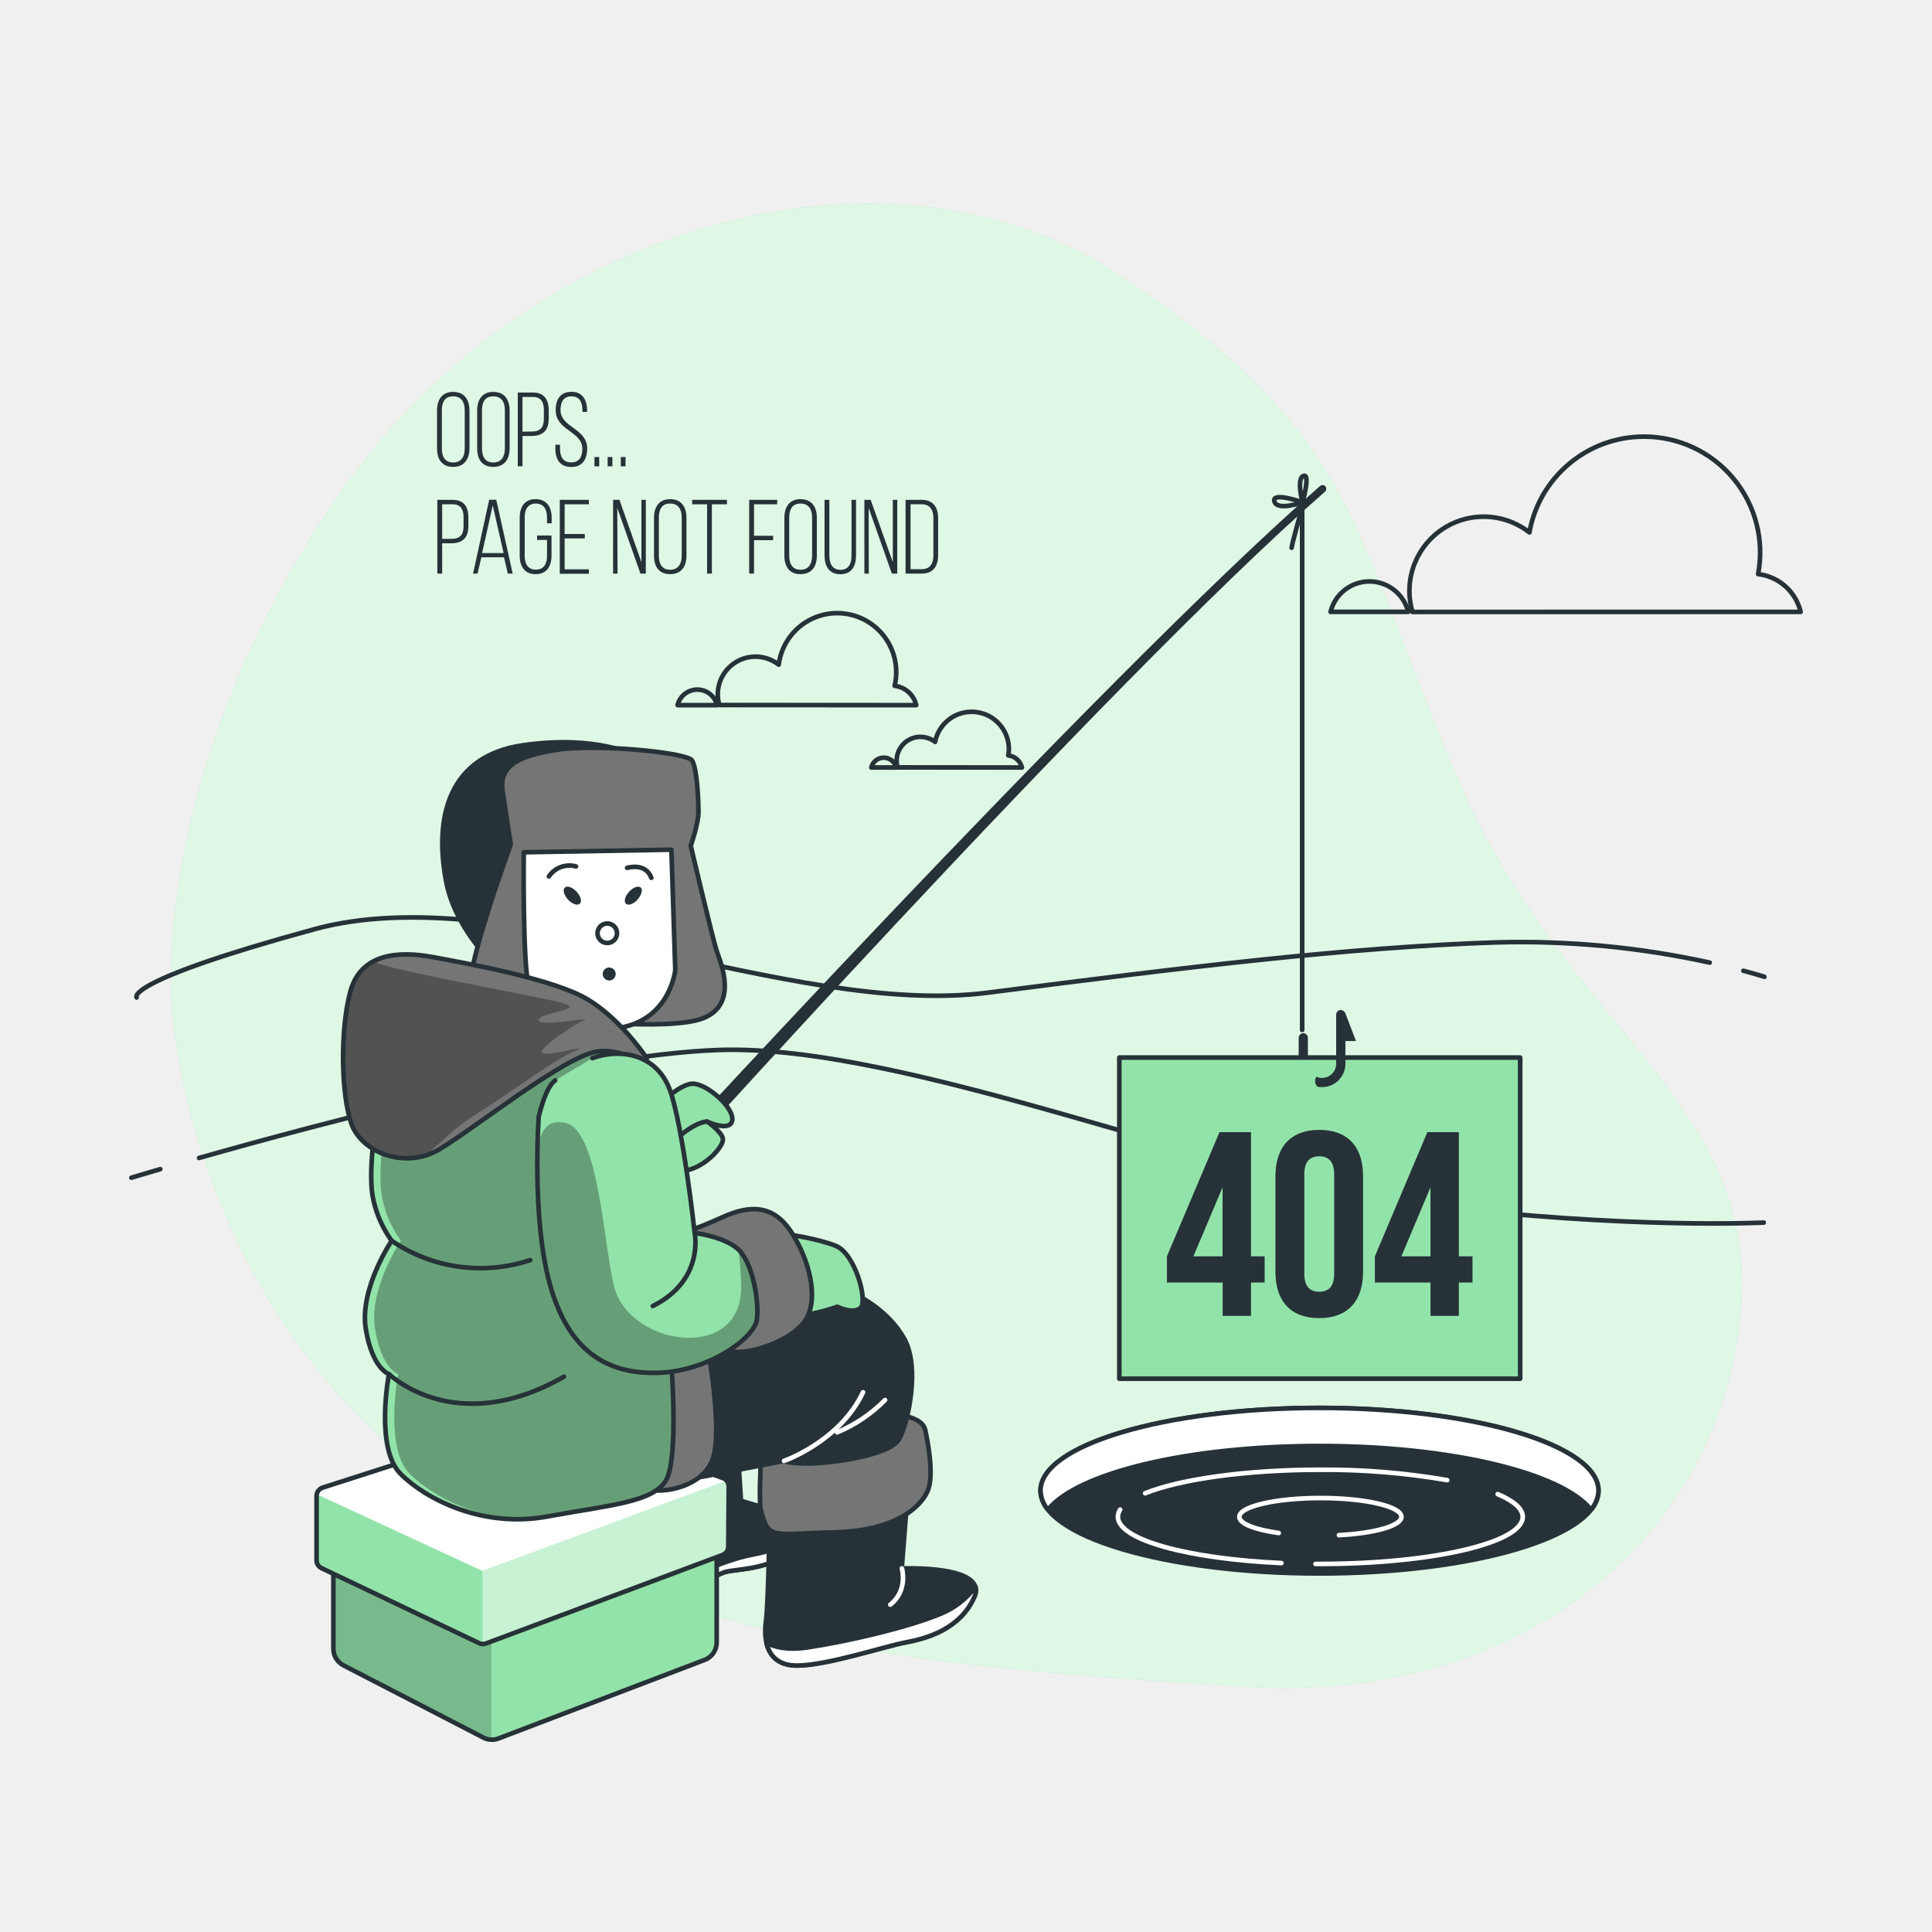
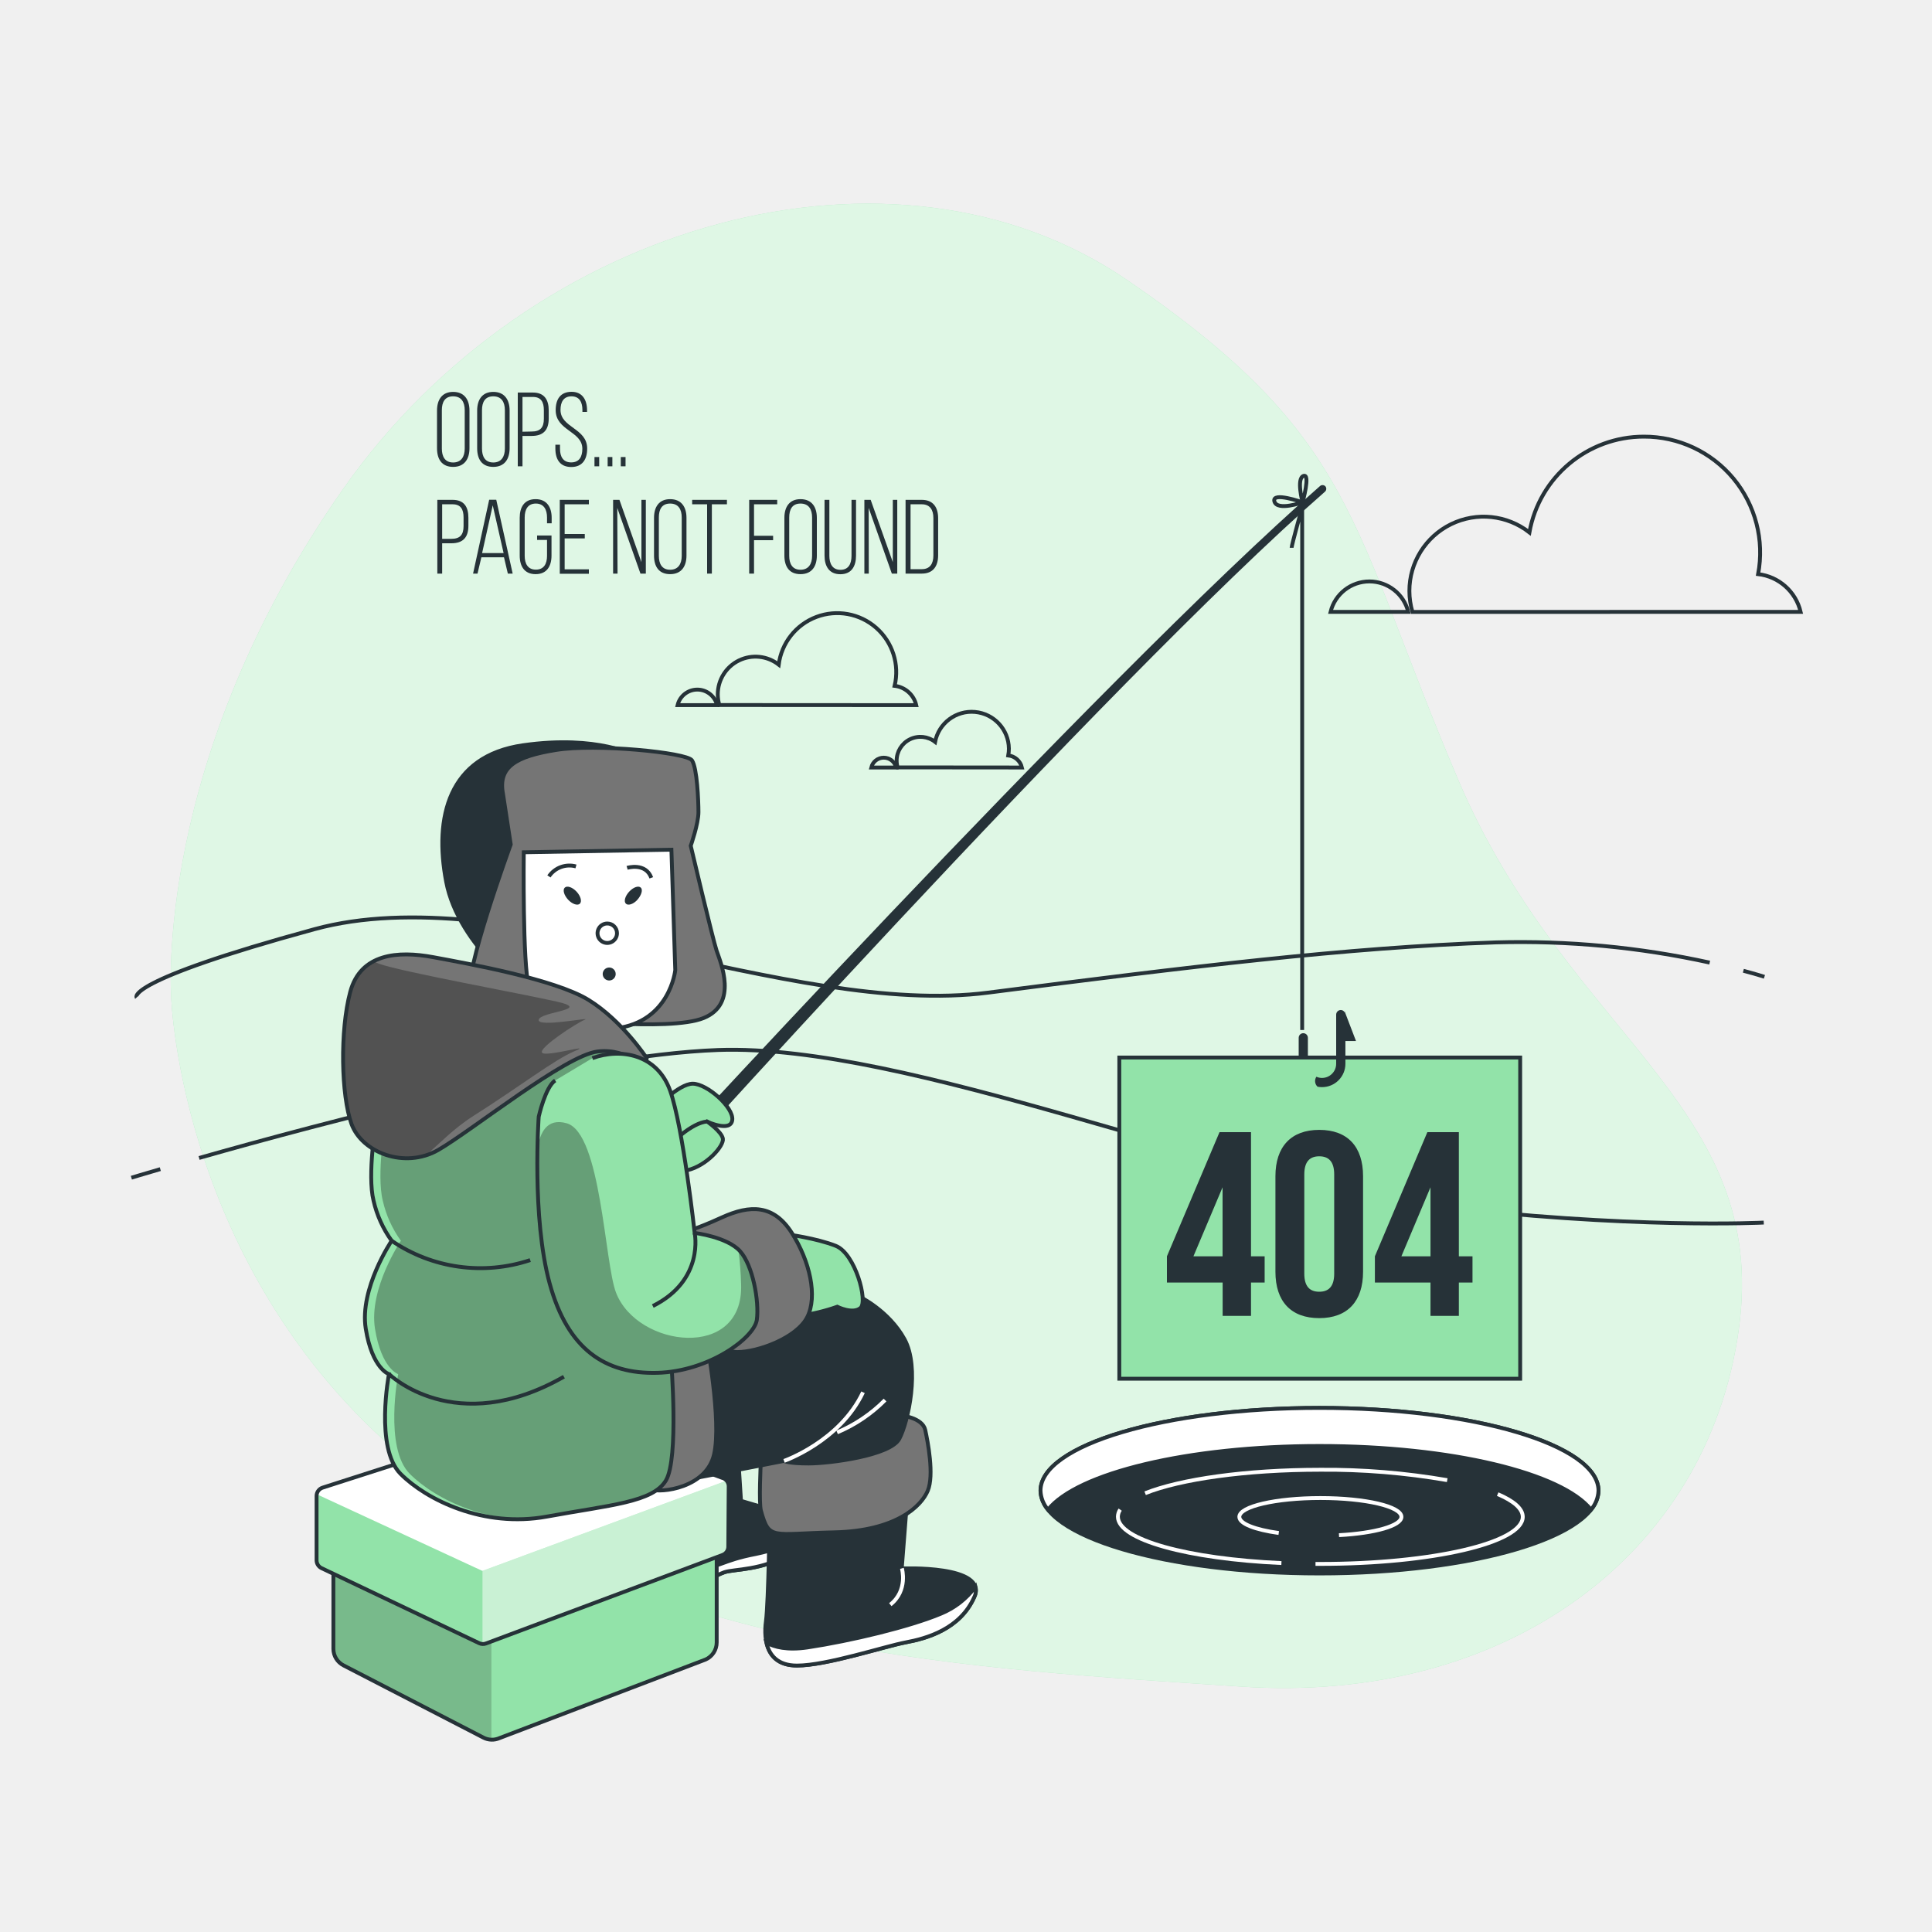
<svg xmlns="http://www.w3.org/2000/svg" viewBox="0 0 500 500">
  <defs>
    <clipPath id="freepik--clip-path--inject-2">
-       <path d="M86.28,404.22v22.52A4.84,4.84,0,0,0,88.9,431l36.2,18.69a4.81,4.81,0,0,0,4.19.12l53.33-20.33a4.84,4.84,0,0,0,2.86-4.41V397.85l-61,18.43Z" style="fill:#92E3A9;stroke:#263238;stroke-linecap:round;stroke-linejoin:round;stroke-width:1.193px" />
+       <path d="M86.28,404.22v22.52A4.84,4.84,0,0,0,88.9,431l36.2,18.69a4.81,4.81,0,0,0,4.19.12l53.33-20.33a4.84,4.84,0,0,0,2.86-4.41V397.85l-61,18.43Z" style="fill:#92E3A9;stroke:#263238;strokeLinecap:round;strokeLinejoin:round;strokeWidth:1.193px" />
    </clipPath>
    <clipPath id="freepik--clip-path-2--inject-2">
-       <path d="M142,366.2,83.5,385a2.26,2.26,0,0,0-1.57,2.16v16.68a2.27,2.27,0,0,0,1.29,2L124,425.25a2.27,2.27,0,0,0,1.77.08L187,402.42a2.27,2.27,0,0,0,1.48-2.12l.11-15.65a2.29,2.29,0,0,0-1.79-2.22l-43.64-16.29A2.36,2.36,0,0,0,142,366.2Z" style="fill:#fff;stroke:#263238;stroke-linecap:round;stroke-linejoin:round;stroke-width:1.193px" />
+       <path d="M142,366.2,83.5,385a2.26,2.26,0,0,0-1.57,2.16v16.68a2.27,2.27,0,0,0,1.29,2L124,425.25a2.27,2.27,0,0,0,1.77.08L187,402.42a2.27,2.27,0,0,0,1.48-2.12l.11-15.65a2.29,2.29,0,0,0-1.79-2.22l-43.64-16.29A2.36,2.36,0,0,0,142,366.2Z" style="fill:#fff;stroke:#263238;strokeLinecap:round;strokeLinejoin:round;strokeWidth:1.193px" />
    </clipPath>
    <clipPath id="freepik--clip-path-3--inject-2">
-       <path d="M97.34,290.27S95,304,96.67,310.72a28.62,28.62,0,0,0,4.69,10.39s-8.38,12.4-6.7,22.78,6,11.73,6,11.73-3.68,19.11,3,25.81,21.45,14.07,37.87,11.06,27.48-3.69,30.83-9.39,1.34-30.83,1.34-30.83-.67-27.81-1.34-44.91-3-30.83-11.06-37.53-43.57,3.69-54.29,10.72S97.34,290.27,97.34,290.27Z" style="fill:#92E3A9;stroke:#263238;stroke-linecap:round;stroke-linejoin:round;stroke-width:1.193px" />
+       <path d="M97.34,290.27S95,304,96.67,310.72a28.62,28.62,0,0,0,4.69,10.39s-8.38,12.4-6.7,22.78,6,11.73,6,11.73-3.68,19.11,3,25.81,21.45,14.07,37.87,11.06,27.48-3.69,30.83-9.39,1.34-30.83,1.34-30.83-.67-27.81-1.34-44.91-3-30.83-11.06-37.53-43.57,3.69-54.29,10.72S97.34,290.27,97.34,290.27Z" style="fill:#92E3A9;stroke:#263238;strokeLinecap:round;strokeLinejoin:round;strokeWidth:1.193px" />
    </clipPath>
    <clipPath id="freepik--clip-path-4--inject-2">
-       <path d="M167.38,273.85s-6.36-9.72-15.08-15.08-31.16-9.38-40.21-11.06-18.77-1-21.45,9-2.35,26.81.33,34.18,13.74,11.73,22.46,6.71,32.84-24.47,41.22-25.47S166.71,277.54,167.38,273.85Z" style="fill:#757575;stroke:#263238;stroke-linecap:round;stroke-linejoin:round;stroke-width:1.193px" />
+       <path d="M167.38,273.85s-6.36-9.72-15.08-15.08-31.16-9.38-40.21-11.06-18.77-1-21.45,9-2.35,26.81.33,34.18,13.74,11.73,22.46,6.71,32.84-24.47,41.22-25.47S166.71,277.54,167.38,273.85Z" style="fill:#757575;stroke:#263238;strokeLinecap:round;strokeLinejoin:round;strokeWidth:1.193px" />
    </clipPath>
    <clipPath id="freepik--clip-path-5--inject-2">
-       <path d="M153.31,273.85c7.37-2.68,16.76-1,20.11,8.38s6.36,36.86,6.36,36.86,8.38,1,11.73,4.7,5,13.07,4.36,17.76-12.4,13.4-25.8,13.74-23.13-6-27.82-23.13S139.42,289,139.42,289s1.7-7.67,4.26-9.38" style="fill:#92E3A9;stroke:#263238;stroke-linecap:round;stroke-linejoin:round;stroke-width:1.193px" />
+       <path d="M153.31,273.85c7.37-2.68,16.76-1,20.11,8.38s6.36,36.86,6.36,36.86,8.38,1,11.73,4.7,5,13.07,4.36,17.76-12.4,13.4-25.8,13.74-23.13-6-27.82-23.13S139.42,289,139.42,289s1.7-7.67,4.26-9.38" style="fill:#92E3A9;stroke:#263238;strokeLinecap:round;strokeLinejoin:round;strokeWidth:1.193px" />
    </clipPath>
  </defs>
  <g id="freepik--background-simple--inject-2">
    <path d="M44.31,258.15s2.35,73,63.27,121.6,145.32,52.12,213.65,56.74S442,402.43,450,344s-44.3-75.63-72.63-142.2-25.81-88.44-85.75-129.38S137.86,56.57,88.7,126.71,44.31,258.15,44.31,258.15Z" style="fill:#92E3A9" />
    <path d="M44.31,258.15s2.35,73,63.27,121.6,145.32,52.12,213.65,56.74S442,402.43,450,344s-44.3-75.63-72.63-142.2-25.81-88.44-85.75-129.38S137.86,56.57,88.7,126.71,44.31,258.15,44.31,258.15Z" style="fill:#fff;opacity:0.7" />
  </g>
  <g id="freepik--Hole--inject-2">
-     <ellipse cx="341.49" cy="385.79" rx="72.2" ry="21.42" style="fill:#263238;stroke:#263238;stroke-linecap:round;stroke-linejoin:round;stroke-width:1.193px" />
-     <path d="M341.49,374.22c34.15,0,62.75,7,70.26,16.49a8,8,0,0,0,1.94-4.92c0-11.84-32.33-21.43-72.2-21.43s-72.21,9.59-72.21,21.43a8,8,0,0,0,1.94,4.92C278.73,381.26,307.33,374.22,341.49,374.22Z" style="fill:#fff;stroke:#263238;stroke-linecap:round;stroke-linejoin:round;stroke-width:1.193px" />
-     <path d="M331.63,404.52c-24.12-1.09-42.32-6-42.32-12a3.33,3.33,0,0,1,.59-1.83" style="fill:none;stroke:#fff;stroke-linecap:round;stroke-linejoin:round;stroke-width:1.193px" />
-     <path d="M387.6,386.68c4.13,1.75,6.49,3.75,6.49,5.88,0,6.73-23.46,12.18-52.39,12.18h-1.25" style="fill:none;stroke:#fff;stroke-linecap:round;stroke-linejoin:round;stroke-width:1.193px" />
-     <path d="M296.36,386.45c9.07-3.63,26-6.08,45.34-6.08a184.43,184.43,0,0,1,32.84,2.69" style="fill:none;stroke:#fff;stroke-linecap:round;stroke-linejoin:round;stroke-width:1.193px" />
-     <path d="M330.94,396.74c-6.11-.85-10.2-2.4-10.2-4.18,0-2.69,9.39-4.87,21-4.87s20.95,2.18,20.95,4.87c0,2.31-6.9,4.24-16.16,4.74" style="fill:none;stroke:#fff;stroke-linecap:round;stroke-linejoin:round;stroke-width:1.193px" />
+     <ellipse cx="341.49" cy="385.79" rx="72.2" ry="21.42" style="fill:#263238;stroke:#263238;strokeLinecap:round;strokeLinejoin:round;strokeWidth:1.193px" />
+     <path d="M341.49,374.22c34.15,0,62.75,7,70.26,16.49a8,8,0,0,0,1.94-4.92c0-11.84-32.33-21.43-72.2-21.43s-72.21,9.59-72.21,21.43a8,8,0,0,0,1.94,4.92C278.73,381.26,307.33,374.22,341.49,374.22Z" style="fill:#fff;stroke:#263238;strokeLinecap:round;strokeLinejoin:round;strokeWidth:1.193px" />
+     <path d="M331.63,404.52c-24.12-1.09-42.32-6-42.32-12a3.33,3.33,0,0,1,.59-1.83" style="fill:none;stroke:#fff;strokeLinecap:round;strokeLinejoin:round;strokeWidth:1.193px" />
+     <path d="M387.6,386.68c4.13,1.75,6.49,3.75,6.49,5.88,0,6.73-23.46,12.18-52.39,12.18h-1.25" style="fill:none;stroke:#fff;strokeLinecap:round;strokeLinejoin:round;strokeWidth:1.193px" />
+     <path d="M296.36,386.45c9.07-3.63,26-6.08,45.34-6.08a184.43,184.43,0,0,1,32.84,2.69" style="fill:none;stroke:#fff;strokeLinecap:round;strokeLinejoin:round;strokeWidth:1.193px" />
+     <path d="M330.94,396.74c-6.11-.85-10.2-2.4-10.2-4.18,0-2.69,9.39-4.87,21-4.87s20.95,2.18,20.95,4.87c0,2.31-6.9,4.24-16.16,4.74" style="fill:none;stroke:#fff;strokeLinecap:round;strokeLinejoin:round;strokeWidth:1.193px" />
  </g>
  <g id="freepik--Landscape--inject-2">
-     <path d="M51.52,299.68c31.49-8.95,97.75-26.61,134.32-27.94C235,270,318,305.68,369.82,311.93s86.64,4.47,86.64,4.47" style="fill:none;stroke:#263238;stroke-linecap:round;stroke-linejoin:round;stroke-width:1.193px" />
-     <path d="M34,304.79s2.72-.83,7.49-2.22" style="fill:none;stroke:#263238;stroke-linecap:round;stroke-linejoin:round;stroke-width:1.193px" />
-     <path d="M442.47,249.12a228.34,228.34,0,0,0-55.3-5.23c-38.42,1.29-80,6.37-131.41,13s-124.62-30-174.4-16.41-46,17.68-46,17.68" style="fill:none;stroke:#263238;stroke-linecap:round;stroke-linejoin:round;stroke-width:1.193px" />
-     <path d="M456.63,252.8s-1.94-.64-5.45-1.57" style="fill:none;stroke:#263238;stroke-linecap:round;stroke-linejoin:round;stroke-width:1.193px" />
+     <path d="M51.52,299.68c31.49-8.95,97.75-26.61,134.32-27.94C235,270,318,305.68,369.82,311.93s86.64,4.47,86.64,4.47" style="fill:none;stroke:#263238;strokeLinecap:round;strokeLinejoin:round;strokeWidth:1.193px" />
+     <path d="M34,304.79s2.72-.83,7.49-2.22" style="fill:none;stroke:#263238;strokeLinecap:round;strokeLinejoin:round;strokeWidth:1.193px" />
+     <path d="M442.47,249.12a228.34,228.34,0,0,0-55.3-5.23c-38.42,1.29-80,6.37-131.41,13s-124.62-30-174.4-16.41-46,17.68-46,17.68" style="fill:none;stroke:#263238;strokeLinecap:round;strokeLinejoin:round;strokeWidth:1.193px" />
+     <path d="M456.63,252.8s-1.94-.64-5.45-1.57" style="fill:none;stroke:#263238;strokeLinecap:round;strokeLinejoin:round;strokeWidth:1.193px" />
  </g>
  <g id="freepik--Clouds--inject-2">
-     <path d="M364.45,158.35a10.35,10.35,0,0,0-20.1,0Z" style="fill:none;stroke:#263238;stroke-linecap:round;stroke-linejoin:round;stroke-width:1.193px" />
-     <path d="M466,158.35a12.81,12.81,0,0,0-11-9.77A30,30,0,0,0,425.42,113a30.08,30.08,0,0,0-29.61,24.79,19.22,19.22,0,0,0-31.06,15.16,19.41,19.41,0,0,0,.79,5.42Z" style="fill:none;stroke:#263238;stroke-linecap:round;stroke-linejoin:round;stroke-width:1.193px" />
-     <path d="M185.57,182.49a5.25,5.25,0,0,0-10.21,0Z" style="fill:none;stroke:#263238;stroke-linecap:round;stroke-linejoin:round;stroke-width:1.193px" />
-     <path d="M237.12,182.49a6.52,6.52,0,0,0-5.59-5,15.27,15.27,0,1,0-30-5.48,9.76,9.76,0,0,0-15.77,7.69,10.06,10.06,0,0,0,.4,2.76Z" style="fill:none;stroke:#263238;stroke-linecap:round;stroke-linejoin:round;stroke-width:1.193px" />
-     <path d="M231.93,198.63a3.31,3.31,0,0,0-6.44,0Z" style="fill:none;stroke:#263238;stroke-linecap:round;stroke-linejoin:round;stroke-width:1.193px" />
-     <path d="M264.47,198.63a4.1,4.1,0,0,0-3.53-3.13,9.48,9.48,0,0,0,.16-1.77A9.64,9.64,0,0,0,242,192a6.16,6.16,0,0,0-9.95,4.86,6.25,6.25,0,0,0,.25,1.74Z" style="fill:none;stroke:#263238;stroke-linecap:round;stroke-linejoin:round;stroke-width:1.193px" />
+     <path d="M364.45,158.35a10.35,10.35,0,0,0-20.1,0Z" style="fill:none;stroke:#263238;strokeLinecap:round;strokeLinejoin:round;strokeWidth:1.193px" />
+     <path d="M466,158.35a12.81,12.81,0,0,0-11-9.77A30,30,0,0,0,425.42,113a30.08,30.08,0,0,0-29.61,24.79,19.22,19.22,0,0,0-31.06,15.16,19.41,19.41,0,0,0,.79,5.42Z" style="fill:none;stroke:#263238;strokeLinecap:round;strokeLinejoin:round;strokeWidth:1.193px" />
+     <path d="M185.57,182.49a5.25,5.25,0,0,0-10.21,0Z" style="fill:none;stroke:#263238;strokeLinecap:round;strokeLinejoin:round;strokeWidth:1.193px" />
+     <path d="M237.12,182.49a6.52,6.52,0,0,0-5.59-5,15.27,15.27,0,1,0-30-5.48,9.76,9.76,0,0,0-15.77,7.69,10.06,10.06,0,0,0,.4,2.76Z" style="fill:none;stroke:#263238;strokeLinecap:round;strokeLinejoin:round;strokeWidth:1.193px" />
+     <path d="M231.93,198.63a3.31,3.31,0,0,0-6.44,0Z" style="fill:none;stroke:#263238;strokeLinecap:round;strokeLinejoin:round;strokeWidth:1.193px" />
+     <path d="M264.47,198.63a4.1,4.1,0,0,0-3.53-3.13,9.48,9.48,0,0,0,.16-1.77A9.64,9.64,0,0,0,242,192a6.16,6.16,0,0,0-9.95,4.86,6.25,6.25,0,0,0,.25,1.74Z" style="fill:none;stroke:#263238;strokeLinecap:round;strokeLinejoin:round;strokeWidth:1.193px" />
  </g>
  <g id="freepik--Character--inject-2">
    <path d="M162.65,313.83a1.89,1.89,0,0,1-1-.27,2,2,0,0,1-.7-2.67c.49-.86,124.13-135.69,180.7-185.13a1,1,0,0,1,1.36.1,1,1,0,0,1-.1,1.38C286.62,176.47,164.81,312,164.32,312.85A1.92,1.92,0,0,1,162.65,313.83Z" style="fill:#263238" />
-     <path d="M169.48,287s6.13-6.54,9.81-6.54,10.63,6.13,10.22,9.4-6.54.41-6.54.41-5.73,7.77-11.45,6.54S169.48,287,169.48,287Z" style="fill:#92E3A9;stroke:#263238;stroke-linecap:round;stroke-linejoin:round;stroke-width:1.193px" />
-     <path d="M183,290.25s3.75,2.6,4.08,4.43-4.16,7-9.15,8.16-7.66-1.67-6.16-4.33S179.22,290.49,183,290.25Z" style="fill:#92E3A9;stroke:#263238;stroke-linecap:round;stroke-linejoin:round;stroke-width:1.193px" />
-     <path d="M337,266.56V131.27s-2.73,9.79-2.73,10.5" style="fill:none;stroke:#263238;stroke-linecap:round;stroke-linejoin:round;stroke-width:1.193px" />
-     <rect x="289.68" y="273.69" width="103.74" height="83.12" style="fill:#92E3A9;stroke:#263238;stroke-linecap:round;stroke-linejoin:round;stroke-width:1.193px" />
+     <path d="M169.48,287s6.13-6.54,9.81-6.54,10.63,6.13,10.22,9.4-6.54.41-6.54.41-5.73,7.77-11.45,6.54S169.48,287,169.48,287Z" style="fill:#92E3A9;stroke:#263238;strokeLinecap:round;strokeLinejoin:round;strokeWidth:1.193px" />
+     <path d="M183,290.25s3.75,2.6,4.08,4.43-4.16,7-9.15,8.16-7.66-1.67-6.16-4.33S179.22,290.49,183,290.25Z" style="fill:#92E3A9;stroke:#263238;strokeLinecap:round;strokeLinejoin:round;strokeWidth:1.193px" />
+     <path d="M337,266.56V131.27s-2.73,9.79-2.73,10.5" style="fill:none;stroke:#263238;strokeLinecap:round;strokeLinejoin:round;strokeWidth:1.193px" />
+     <rect x="289.68" y="273.69" width="103.74" height="83.12" style="fill:#92E3A9;stroke:#263238;strokeLinecap:round;strokeLinejoin:round;strokeWidth:1.193px" />
    <path d="M338.48,273.34v-4.76a1.19,1.19,0,0,0-2.38,0v4.76Z" style="fill:#263238" />
    <path d="M348,261.76l0,.24a1.15,1.15,0,0,0-1-.61,1.2,1.2,0,0,0-1.2,1.2V275.3a3.67,3.67,0,0,1-3.66,3.67,3.57,3.57,0,0,1-1.46-.31,2,2,0,0,0,.3,2.58,6.34,6.34,0,0,0,1.16.11,6.05,6.05,0,0,0,6.05-6.05v-5.89h2.74Z" style="fill:#263238" />
-     <path d="M337.1,130s2.12-7.53.24-6.83S337.1,130,337.1,130Z" style="fill:none;stroke:#263238;stroke-linecap:round;stroke-linejoin:round;stroke-width:1.193px" />
-     <path d="M337.1,130s-8-2.83-7.29-.24S337.1,130,337.1,130Z" style="fill:none;stroke:#263238;stroke-linecap:round;stroke-linejoin:round;stroke-width:1.193px" />
-     <path d="M164.59,195.63s-9.87-5.53-29.23-2.76-23.05,18.73-19.89,35.32,21.47,30.64,24.24,29.46-.79-38.32,5.53-45.43,26.86-5.92,28-11.45S164.59,195.63,164.59,195.63Z" style="fill:#263238;stroke:#263238;stroke-linecap:round;stroke-linejoin:round;stroke-width:1.193px" />
-     <path d="M130.18,205.48l2,13.07s-12.4,33.85-10.39,38.55,20.77,6.36,20.77,6.36,30.5,3.69,39.55,0,4.36-14.41,3.35-17.42-6.7-27.15-6.7-27.15,2-5.7,2-8.71-.34-11.4-1.68-13.41-24.8-4.36-35.19-2.68S128.84,198.45,130.18,205.48Z" style="fill:#757575;stroke:#263238;stroke-linecap:round;stroke-linejoin:round;stroke-width:1.193px" />
-     <path d="M135.55,220.57s-.34,29.15,1.34,34.85,8.38,12.4,22.45,10.72,15.42-15.08,15.42-15.08l-1-31.16Z" style="fill:#fff;stroke:#263238;stroke-linecap:round;stroke-linejoin:round;stroke-width:1.193px" />
-     <path d="M159.68,241.51a2.52,2.52,0,1,1-2.52-2.51A2.51,2.51,0,0,1,159.68,241.51Z" style="fill:none;stroke:#263238;stroke-miterlimit:10;stroke-width:1.193px" />
+     <path d="M337.1,130s2.12-7.53.24-6.83S337.1,130,337.1,130Z" style="fill:none;stroke:#263238;strokeLinecap:round;strokeLinejoin:round;strokeWidth:1.193px" />
+     <path d="M337.1,130s-8-2.83-7.29-.24S337.1,130,337.1,130Z" style="fill:none;stroke:#263238;strokeLinecap:round;strokeLinejoin:round;strokeWidth:1.193px" />
+     <path d="M164.59,195.63s-9.87-5.53-29.23-2.76-23.05,18.73-19.89,35.32,21.47,30.64,24.24,29.46-.79-38.32,5.53-45.43,26.86-5.92,28-11.45S164.59,195.63,164.59,195.63Z" style="fill:#263238;stroke:#263238;strokeLinecap:round;strokeLinejoin:round;strokeWidth:1.193px" />
+     <path d="M130.18,205.48l2,13.07s-12.4,33.85-10.39,38.55,20.77,6.36,20.77,6.36,30.5,3.69,39.55,0,4.36-14.41,3.35-17.42-6.7-27.15-6.7-27.15,2-5.7,2-8.71-.34-11.4-1.68-13.41-24.8-4.36-35.19-2.68S128.84,198.45,130.18,205.48Z" style="fill:#757575;stroke:#263238;strokeLinecap:round;strokeLinejoin:round;strokeWidth:1.193px" />
+     <path d="M135.55,220.57s-.34,29.15,1.34,34.85,8.38,12.4,22.45,10.72,15.42-15.08,15.42-15.08l-1-31.16Z" style="fill:#fff;stroke:#263238;strokeLinecap:round;strokeLinejoin:round;strokeWidth:1.193px" />
+     <path d="M159.68,241.51a2.52,2.52,0,1,1-2.52-2.51A2.51,2.51,0,0,1,159.68,241.51Z" style="fill:none;stroke:#263238;stroke-miterlimit:10;strokeWidth:1.193px" />
    <path d="M159.34,252.07a1.68,1.68,0,1,1-1.67-1.68A1.67,1.67,0,0,1,159.34,252.07Z" style="fill:#263238" />
    <path d="M149.22,230.76c1.07,1.16,1.44,2.55.84,3.12s-2,.09-3.05-1.06-1.45-2.54-.84-3.11S148.15,229.61,149.22,230.76Z" style="fill:#263238" />
    <path d="M162.83,230.76c-1.07,1.16-1.45,2.55-.84,3.12s2,.09,3-1.06,1.45-2.54.84-3.11S163.9,229.61,162.83,230.76Z" style="fill:#263238" />
-     <path d="M142.06,226.81a6.4,6.4,0,0,1,7-2.58" style="fill:none;stroke:#263238;stroke-linecap:round;stroke-linejoin:round;stroke-width:1.193px" />
-     <path d="M162.3,224.6s4.78-1.47,6.26,2.58" style="fill:none;stroke:#263238;stroke-linecap:round;stroke-linejoin:round;stroke-width:1.193px" />
-     <path d="M178.44,411.62s5.27-3.16,8.19-4.4a8,8,0,0,1,.84-.33c2.58-.86,9.89-.43,16.76-4.73s3.44-9.46-1.72-10.75-10.74-3-10.74-3l-1.29-20.21s-15.48,4.3-20.64,6.45-2.15,32.67-1.72,35.25S168.55,414.2,178.44,411.62Z" style="fill:#263238;stroke:#263238;stroke-linecap:round;stroke-linejoin:round;stroke-width:1.193px" />
-     <path d="M195.64,402.16c-9,1.72-9,3.44-18.92,5.16a38.38,38.38,0,0,1-8.83.72c.1.92.18,1.57.23,1.86.43,2.58.43,4.3,10.32,1.72,0,0,5.27-3.16,8.19-4.4a8,8,0,0,1,.84-.33c2.58-.86,9.89-.43,16.76-4.73,2.21-1.37,3.34-2.84,3.71-4.24A51.56,51.56,0,0,1,195.64,402.16Z" style="fill:#fff;stroke:#263238;stroke-linecap:round;stroke-linejoin:round;stroke-width:1.193px" />
-     <path d="M199.22,391.15s-.33,23.46-1,28.48.33,11.4,8,11.4,22.79-5,28.15-6,14.08-3.36,17.76-11.73-18.76-7.38-18.76-7.38l1.34-17.09S211.62,393.49,199.22,391.15Z" style="fill:#263238;stroke:#263238;stroke-linecap:round;stroke-linejoin:round;stroke-width:1.193px" />
-     <path d="M252.17,413.27a3.74,3.74,0,0,0,.28-2.63,21,21,0,0,1-9,7c-8,3.35-23.13,7-34.52,8.72-5.21.76-8.51-.09-10.58-1.23.74,3.25,2.91,5.92,7.9,5.92,7.71,0,22.79-5,28.15-6S248.49,421.64,252.17,413.27Z" style="fill:#fff;stroke:#263238;stroke-linecap:round;stroke-linejoin:round;stroke-width:1.193px" />
-     <path d="M233.41,405.89s1.67,5.7-3,9.39" style="fill:none;stroke:#fff;stroke-linecap:round;stroke-linejoin:round;stroke-width:1.193px" />
-     <path d="M196.88,378.75s-.52,10.19.05,12.23c2.14,7.74,2.82,5.93,18.91,5.59s22.59-6.76,24.27-10.78,0-12.74-.67-15.76-6-4-8.05-3.68S197.88,375.4,196.88,378.75Z" style="fill:#757575;stroke:#263238;stroke-linecap:round;stroke-linejoin:round;stroke-width:1.193px" />
+     <path d="M142.06,226.81a6.4,6.4,0,0,1,7-2.58" style="fill:none;stroke:#263238;strokeLinecap:round;strokeLinejoin:round;strokeWidth:1.193px" />
+     <path d="M162.3,224.6s4.78-1.47,6.26,2.58" style="fill:none;stroke:#263238;strokeLinecap:round;strokeLinejoin:round;strokeWidth:1.193px" />
+     <path d="M178.44,411.62s5.27-3.16,8.19-4.4a8,8,0,0,1,.84-.33c2.58-.86,9.89-.43,16.76-4.73s3.44-9.46-1.72-10.75-10.74-3-10.74-3l-1.29-20.21s-15.48,4.3-20.64,6.45-2.15,32.67-1.72,35.25S168.55,414.2,178.44,411.62Z" style="fill:#263238;stroke:#263238;strokeLinecap:round;strokeLinejoin:round;strokeWidth:1.193px" />
+     <path d="M195.64,402.16c-9,1.72-9,3.44-18.92,5.16a38.38,38.38,0,0,1-8.83.72c.1.92.18,1.57.23,1.86.43,2.58.43,4.3,10.32,1.72,0,0,5.27-3.16,8.19-4.4a8,8,0,0,1,.84-.33c2.58-.86,9.89-.43,16.76-4.73,2.21-1.37,3.34-2.84,3.71-4.24A51.56,51.56,0,0,1,195.64,402.16Z" style="fill:#fff;stroke:#263238;strokeLinecap:round;strokeLinejoin:round;strokeWidth:1.193px" />
+     <path d="M199.22,391.15s-.33,23.46-1,28.48.33,11.4,8,11.4,22.79-5,28.15-6,14.08-3.36,17.76-11.73-18.76-7.38-18.76-7.38l1.34-17.09S211.62,393.49,199.22,391.15Z" style="fill:#263238;stroke:#263238;strokeLinecap:round;strokeLinejoin:round;strokeWidth:1.193px" />
+     <path d="M252.17,413.27a3.74,3.74,0,0,0,.28-2.63,21,21,0,0,1-9,7c-8,3.35-23.13,7-34.52,8.72-5.21.76-8.51-.09-10.58-1.23.74,3.25,2.91,5.92,7.9,5.92,7.71,0,22.79-5,28.15-6S248.49,421.64,252.17,413.27Z" style="fill:#fff;stroke:#263238;strokeLinecap:round;strokeLinejoin:round;strokeWidth:1.193px" />
+     <path d="M233.41,405.89s1.67,5.7-3,9.39" style="fill:none;stroke:#fff;strokeLinecap:round;strokeLinejoin:round;strokeWidth:1.193px" />
+     <path d="M196.88,378.75s-.52,10.19.05,12.23c2.14,7.74,2.82,5.93,18.91,5.59s22.59-6.76,24.27-10.78,0-12.74-.67-15.76-6-4-8.05-3.68S197.88,375.4,196.88,378.75Z" style="fill:#757575;stroke:#263238;strokeLinecap:round;strokeLinejoin:round;strokeWidth:1.193px" />
    <path d="M86.28,404.22v22.52A4.84,4.84,0,0,0,88.9,431l36.2,18.69a4.81,4.81,0,0,0,4.19.12l53.33-20.33a4.84,4.84,0,0,0,2.86-4.41V397.85l-61,18.43Z" style="fill:#92E3A9" />
    <g style="clip-path:url(#freepik--clip-path--inject-2)">
      <path d="M127.17,415.47l-2.68.81L86.28,404.22v22.52A4.84,4.84,0,0,0,88.9,431l36.2,18.69a4.76,4.76,0,0,0,2.07.54Z" style="opacity:0.18" />
    </g>
-     <path d="M86.28,404.22v22.52A4.84,4.84,0,0,0,88.9,431l36.2,18.69a4.81,4.81,0,0,0,4.19.12l53.33-20.33a4.84,4.84,0,0,0,2.86-4.41V397.85l-61,18.43Z" style="fill:none;stroke:#263238;stroke-linecap:round;stroke-linejoin:round;stroke-width:1.193px" />
+     <path d="M86.28,404.22v22.52A4.84,4.84,0,0,0,88.9,431l36.2,18.69a4.81,4.81,0,0,0,4.19.12l53.33-20.33a4.84,4.84,0,0,0,2.86-4.41V397.85l-61,18.43Z" style="fill:none;stroke:#263238;strokeLinecap:round;strokeLinejoin:round;strokeWidth:1.193px" />
    <path d="M142,366.2,83.5,385a2.26,2.26,0,0,0-1.57,2.16v16.68a2.27,2.27,0,0,0,1.29,2L124,425.25a2.27,2.27,0,0,0,1.77.08L187,402.42a2.27,2.27,0,0,0,1.48-2.12l.11-15.65a2.29,2.29,0,0,0-1.79-2.22l-43.64-16.29A2.36,2.36,0,0,0,142,366.2Z" style="fill:#fff" />
    <g style="clip-path:url(#freepik--clip-path-2--inject-2)">
      <path d="M123.93,425.24h0a2.27,2.27,0,0,0,1.77.08L187,402.42a2.27,2.27,0,0,0,1.48-2.12l.11-15.65a2.2,2.2,0,0,0-.54-1.45l-63.25,23.36Z" style="fill:#92E3A9" />
      <path d="M123.93,425.24h0a2.27,2.27,0,0,0,1.77.08L187,402.42a2.27,2.27,0,0,0,1.48-2.12l.11-15.65a2.2,2.2,0,0,0-.54-1.45l-63.25,23.36Z" style="fill:#fff;opacity:0.5" />
      <path d="M81.93,387.11v16.68a2.27,2.27,0,0,0,1.29,2L124,425.25a2.24,2.24,0,0,0,.87.22V406.56L82,386.72A1.67,1.67,0,0,0,81.93,387.11Z" style="fill:#92E3A9" />
    </g>
-     <path d="M142,366.2,83.5,385a2.26,2.26,0,0,0-1.57,2.16v16.68a2.27,2.27,0,0,0,1.29,2L124,425.25a2.27,2.27,0,0,0,1.77.08L187,402.42a2.27,2.27,0,0,0,1.48-2.12l.11-15.65a2.29,2.29,0,0,0-1.79-2.22l-43.64-16.29A2.36,2.36,0,0,0,142,366.2Z" style="fill:none;stroke:#263238;stroke-linecap:round;stroke-linejoin:round;stroke-width:1.193px" />
-     <path d="M222.35,335.52s7.7,3.68,11.73,11.06,1,21.44-1.35,25.8-18.09,6.37-23.45,6.37-6.37-.67-6.37-.67-17.09,3.35-27.82,5.36-8-23.12-4.69-34.52,22.12-17.09,29.83-17.09S222.35,335.52,222.35,335.52Z" style="fill:#263238;stroke:#263238;stroke-linecap:round;stroke-linejoin:round;stroke-width:1.193px" />
-     <path d="M202.91,378.08s14.41-5,20.44-17.76" style="fill:none;stroke:#fff;stroke-linecap:round;stroke-linejoin:round;stroke-width:1.193px" />
-     <path d="M216.65,370.7a38.27,38.27,0,0,0,12.4-8.37" style="fill:none;stroke:#fff;stroke-linecap:round;stroke-linejoin:round;stroke-width:1.193px" />
-     <path d="M182.8,346.58s4,21.11,2,29.82-13.74,10.06-16.42,9.05-1.34-21.78-1.34-32.17S177.44,343.56,182.8,346.58Z" style="fill:#757575;stroke:#263238;stroke-linecap:round;stroke-linejoin:round;stroke-width:1.193px" />
+     <path d="M142,366.2,83.5,385a2.26,2.26,0,0,0-1.57,2.16v16.68a2.27,2.27,0,0,0,1.29,2L124,425.25a2.27,2.27,0,0,0,1.77.08L187,402.42a2.27,2.27,0,0,0,1.48-2.12l.11-15.65a2.29,2.29,0,0,0-1.79-2.22l-43.64-16.29A2.36,2.36,0,0,0,142,366.2Z" style="fill:none;stroke:#263238;strokeLinecap:round;strokeLinejoin:round;strokeWidth:1.193px" />
+     <path d="M222.35,335.52s7.7,3.68,11.73,11.06,1,21.44-1.35,25.8-18.09,6.37-23.45,6.37-6.37-.67-6.37-.67-17.09,3.35-27.82,5.36-8-23.12-4.69-34.52,22.12-17.09,29.83-17.09S222.35,335.52,222.35,335.52Z" style="fill:#263238;stroke:#263238;strokeLinecap:round;strokeLinejoin:round;strokeWidth:1.193px" />
+     <path d="M202.91,378.08s14.41-5,20.44-17.76" style="fill:none;stroke:#fff;strokeLinecap:round;strokeLinejoin:round;strokeWidth:1.193px" />
+     <path d="M216.65,370.7a38.27,38.27,0,0,0,12.4-8.37" style="fill:none;stroke:#fff;strokeLinecap:round;strokeLinejoin:round;strokeWidth:1.193px" />
+     <path d="M182.8,346.58s4,21.11,2,29.82-13.74,10.06-16.42,9.05-1.34-21.78-1.34-32.17S177.44,343.56,182.8,346.58Z" style="fill:#757575;stroke:#263238;strokeLinecap:round;strokeLinejoin:round;strokeWidth:1.193px" />
    <path d="M97.34,290.27S95,304,96.67,310.72a28.62,28.62,0,0,0,4.69,10.39s-8.38,12.4-6.7,22.78,6,11.73,6,11.73-3.68,19.11,3,25.81,21.45,14.07,37.87,11.06,27.48-3.69,30.83-9.39,1.34-30.83,1.34-30.83-.67-27.81-1.34-44.91-3-30.83-11.06-37.53-43.57,3.69-54.29,10.72S97.34,290.27,97.34,290.27Z" style="fill:#92E3A9" />
    <g style="clip-path:url(#freepik--clip-path-3--inject-2)">
      <path d="M99.73,290.27s-2.35,13.74-.67,20.45a28.43,28.43,0,0,0,4.69,10.39s-8.38,12.4-6.7,22.78,6,11.73,6,11.73-3.69,19.11,3,25.81S127.54,395.5,144,392.49s27.49-3.69,30.84-9.39,1.34-30.83,1.34-30.83-.67-27.81-1.34-44.91-3-30.83-11.06-37.53-43.57,3.69-54.29,10.72S99.73,290.27,99.73,290.27Z" style="opacity:0.3" />
    </g>
-     <path d="M97.34,290.27S95,304,96.67,310.72a28.62,28.62,0,0,0,4.69,10.39s-8.38,12.4-6.7,22.78,6,11.73,6,11.73-3.68,19.11,3,25.81,21.45,14.07,37.87,11.06,27.48-3.69,30.83-9.39,1.34-30.83,1.34-30.83-.67-27.81-1.34-44.91-3-30.83-11.06-37.53-43.57,3.69-54.29,10.72S97.34,290.27,97.34,290.27Z" style="fill:none;stroke:#263238;stroke-linecap:round;stroke-linejoin:round;stroke-width:1.193px" />
-     <path d="M101.36,321.11a40.77,40.77,0,0,0,35.86,5" style="fill:none;stroke:#263238;stroke-linecap:round;stroke-linejoin:round;stroke-width:1.193px" />
-     <path d="M100.69,355.62s17.09,16.76,45.25.67" style="fill:none;stroke:#263238;stroke-linecap:round;stroke-linejoin:round;stroke-width:1.193px" />
+     <path d="M97.34,290.27S95,304,96.67,310.72a28.62,28.62,0,0,0,4.69,10.39s-8.38,12.4-6.7,22.78,6,11.73,6,11.73-3.68,19.11,3,25.81,21.45,14.07,37.87,11.06,27.48-3.69,30.83-9.39,1.34-30.83,1.34-30.83-.67-27.81-1.34-44.91-3-30.83-11.06-37.53-43.57,3.69-54.29,10.72S97.34,290.27,97.34,290.27Z" style="fill:none;stroke:#263238;strokeLinecap:round;strokeLinejoin:round;strokeWidth:1.193px" />
+     <path d="M101.36,321.11a40.77,40.77,0,0,0,35.86,5" style="fill:none;stroke:#263238;strokeLinecap:round;strokeLinejoin:round;strokeWidth:1.193px" />
+     <path d="M100.69,355.62s17.09,16.76,45.25.67" style="fill:none;stroke:#263238;strokeLinecap:round;strokeLinejoin:round;strokeWidth:1.193px" />
    <path d="M167.38,273.85s-6.36-9.72-15.08-15.08-31.16-9.38-40.21-11.06-18.77-1-21.45,9-2.35,26.81.33,34.18,13.74,11.73,22.46,6.71,32.84-24.47,41.22-25.47S166.71,277.54,167.38,273.85Z" style="fill:#757575" />
    <g style="clip-path:url(#freepik--clip-path-4--inject-2)">
      <path d="M148.79,272c5.11-2.13-7.67,1.7-8.52.42s8.94-7.66,11.07-8.51-12.35,2.13-11.92,0,14.05-2.56,4.68-4.69-40-7.67-46-9.8a4.94,4.94,0,0,1-1.29-.64,11.92,11.92,0,0,0-6.17,8c-2.68,10.05-2.35,26.81.33,34.18,2.34,6.42,11,10.55,19,8.2,3.69-3,7.1-6.94,12.87-10.57C134.31,281.33,143.68,274.09,148.79,272Z" style="opacity:0.3" />
    </g>
-     <path d="M167.38,273.85s-6.36-9.72-15.08-15.08-31.16-9.38-40.21-11.06-18.77-1-21.45,9-2.35,26.81.33,34.18,13.74,11.73,22.46,6.71,32.84-24.47,41.22-25.47S166.71,277.54,167.38,273.85Z" style="fill:none;stroke:#263238;stroke-linecap:round;stroke-linejoin:round;stroke-width:1.193px" />
-     <path d="M203.58,319.43s7.71,1,12.73,3,8.38,14.41,6.37,16.08-6-.33-6-.33a49.07,49.07,0,0,1-9.72,2.34C202.91,340.88,198.55,321.78,203.58,319.43Z" style="fill:#92E3A9;stroke:#263238;stroke-linecap:round;stroke-linejoin:round;stroke-width:1.193px" />
-     <path d="M178.11,318.42s1.34,0,8.71-3.35,13.41-3.35,18.1,4,6.7,16.43,4,21.79-12.73,9.05-18.1,9.05-6-7-6-7-.67-11.06-4-15.08S176.77,319.43,178.11,318.42Z" style="fill:#757575;stroke:#263238;stroke-linecap:round;stroke-linejoin:round;stroke-width:1.193px" />
+     <path d="M167.38,273.85s-6.36-9.72-15.08-15.08-31.16-9.38-40.21-11.06-18.77-1-21.45,9-2.35,26.81.33,34.18,13.74,11.73,22.46,6.71,32.84-24.47,41.22-25.47S166.71,277.54,167.38,273.85Z" style="fill:none;stroke:#263238;strokeLinecap:round;strokeLinejoin:round;strokeWidth:1.193px" />
+     <path d="M203.58,319.43s7.71,1,12.73,3,8.38,14.41,6.37,16.08-6-.33-6-.33a49.07,49.07,0,0,1-9.72,2.34C202.91,340.88,198.55,321.78,203.58,319.43Z" style="fill:#92E3A9;stroke:#263238;strokeLinecap:round;strokeLinejoin:round;strokeWidth:1.193px" />
+     <path d="M178.11,318.42s1.34,0,8.71-3.35,13.41-3.35,18.1,4,6.7,16.43,4,21.79-12.73,9.05-18.1,9.05-6-7-6-7-.67-11.06-4-15.08S176.77,319.43,178.11,318.42Z" style="fill:#757575;stroke:#263238;strokeLinecap:round;strokeLinejoin:round;strokeWidth:1.193px" />
    <path d="M153.31,273.85c7.37-2.68,16.76-1,20.11,8.38s6.36,36.86,6.36,36.86,8.38,1,11.73,4.7,5,13.07,4.36,17.76-12.4,13.4-25.8,13.74-23.13-6-27.82-23.13S139.42,289,139.42,289s1.7-7.67,4.26-9.38" style="fill:#92E3A9" />
    <g style="clip-path:url(#freepik--clip-path-5--inject-2)">
      <path d="M195.87,341.55c.67-4.69-1-14.08-4.36-17.76-.13-.15-.29-.29-.43-.43a85.25,85.25,0,0,1,.72,9.08c.67,19.67-26.82,16.38-32.36,2.13-3-7.67-3.84-41.32-12.78-43.87-5.16-1.47-6.92,2.57-7.48,6.26-.18,9.65.14,24.52,3.07,35.2,4.69,17.1,14.41,23.46,27.82,23.13S195.2,346.24,195.87,341.55Z" style="opacity:0.3" />
    </g>
-     <path d="M153.31,273.85c7.37-2.68,16.76-1,20.11,8.38s6.36,36.86,6.36,36.86,8.38,1,11.73,4.7,5,13.07,4.36,17.76-12.4,13.4-25.8,13.74-23.13-6-27.82-23.13S139.42,289,139.42,289s1.7-7.67,4.26-9.38" style="fill:none;stroke:#263238;stroke-linecap:round;stroke-linejoin:round;stroke-width:1.193px" />
-     <path d="M179.78,319.09S182.4,331.3,168.94,338" style="fill:none;stroke:#263238;stroke-linecap:round;stroke-linejoin:round;stroke-width:1.193px" />
+     <path d="M153.31,273.85c7.37-2.68,16.76-1,20.11,8.38s6.36,36.86,6.36,36.86,8.38,1,11.73,4.7,5,13.07,4.36,17.76-12.4,13.4-25.8,13.74-23.13-6-27.82-23.13S139.42,289,139.42,289s1.7-7.67,4.26-9.38" style="fill:none;stroke:#263238;strokeLinecap:round;strokeLinejoin:round;strokeWidth:1.193px" />
+     <path d="M179.78,319.09S182.4,331.3,168.94,338" style="fill:none;stroke:#263238;strokeLinecap:round;strokeLinejoin:round;strokeWidth:1.193px" />
  </g>
  <g id="freepik--Text--inject-2">
    <path d="M113.1,106.25c0-2.78,1.28-4.83,4.17-4.83s4.23,2,4.23,4.83V116c0,2.78-1.29,4.83-4.23,4.83s-4.17-2-4.17-4.83Zm1.25,9.84c0,2.08.82,3.6,2.92,3.6s3-1.52,3-3.6v-9.92c0-2.07-.84-3.6-3-3.6s-2.92,1.53-2.92,3.6Z" style="fill:#263238" />
    <path d="M123.49,106.25c0-2.78,1.28-4.83,4.17-4.83s4.23,2,4.23,4.83V116c0,2.78-1.28,4.83-4.23,4.83s-4.17-2-4.17-4.83Zm1.25,9.84c0,2.08.82,3.6,2.92,3.6s3-1.52,3-3.6v-9.92c0-2.07-.84-3.6-3-3.6s-2.92,1.53-2.92,3.6Z" style="fill:#263238" />
    <path d="M137.92,101.59c2.94,0,4.09,1.85,4.09,4.63v2.08c0,3-1.4,4.52-4.42,4.52h-2.37v7.86H134V101.59Zm-.33,10.09c2.21,0,3.16-1,3.16-3.3v-2.24c0-2.07-.71-3.41-2.83-3.41h-2.7v9Z" style="fill:#263238" />
    <path d="M151.93,106.2v.4h-1.2v-.49c0-2-.76-3.54-2.83-3.54s-2.84,1.5-2.84,3.52c0,4.63,6.9,4.71,6.9,10,0,2.75-1.2,4.77-4.12,4.77s-4.11-2-4.11-4.77v-1h1.2v1.06c0,2,.79,3.52,2.89,3.52s2.89-1.48,2.89-3.52c0-4.58-6.9-4.66-6.9-10,0-2.86,1.25-4.72,4.06-4.75S151.93,103.44,151.93,106.2Z" style="fill:#263238" />
    <path d="M155.07,118.28v2.4h-1.22v-2.4Z" style="fill:#263238" />
    <path d="M158.48,118.28v2.4h-1.22v-2.4Z" style="fill:#263238" />
    <path d="M161.89,118.28v2.4h-1.23v-2.4Z" style="fill:#263238" />
    <path d="M117.13,129.36c3,0,4.09,1.85,4.09,4.64v2.07c0,3-1.39,4.53-4.41,4.53h-2.38v7.85h-1.25V129.36Zm-.32,10.09c2.2,0,3.16-1,3.16-3.3v-2.24c0-2.07-.71-3.4-2.84-3.4h-2.7v8.94Z" style="fill:#263238" />
    <path d="M124.58,144.22l-1,4.23h-1.15l4.17-19.12h1.83l4.25,19.12h-1.25l-1-4.23Zm.19-1.09h5.56l-2.81-12.35Z" style="fill:#263238" />
    <path d="M142.77,134v1.42h-1.2v-1.5c0-2-.79-3.6-2.89-3.6s-2.89,1.56-2.89,3.6v9.93c0,2,.79,3.57,2.89,3.57s2.89-1.53,2.89-3.57v-4.12H139v-1.14h3.73v5.18c0,2.75-1.2,4.82-4.12,4.82s-4.11-2.07-4.11-4.82V134c0-2.75,1.2-4.82,4.11-4.82S142.77,131.27,142.77,134Z" style="fill:#263238" />
    <path d="M151.34,138.2v1.14h-5.21v8h6.27v1.15h-7.53V129.36h7.53v1.15h-6.27v7.69Z" style="fill:#263238" />
    <path d="M159.82,148.45h-1.15V129.36h1.64L166,145.48V129.36h1.14v19.09h-1.39l-6-17Z" style="fill:#263238" />
    <path d="M169.26,134c0-2.78,1.28-4.82,4.17-4.82s4.23,2,4.23,4.82v9.77c0,2.78-1.29,4.82-4.23,4.82s-4.17-2-4.17-4.82Zm1.25,9.85c0,2.07.82,3.6,2.92,3.6s3-1.53,3-3.6v-9.93c0-2.07-.84-3.6-3-3.6s-2.92,1.53-2.92,3.6Z" style="fill:#263238" />
    <path d="M183,148.45V130.51h-3.87v-1.15h9v1.15h-3.9v17.94Z" style="fill:#263238" />
    <path d="M200.08,138.66v1.14h-4.94v8.65h-1.25V129.36h7.25v1.15h-6v8.15Z" style="fill:#263238" />
    <path d="M203,134c0-2.78,1.28-4.82,4.17-4.82s4.23,2,4.23,4.82v9.77c0,2.78-1.28,4.82-4.23,4.82s-4.17-2-4.17-4.82Zm1.25,9.85c0,2.07.82,3.6,2.92,3.6s3-1.53,3-3.6v-9.93c0-2.07-.84-3.6-3-3.6s-2.92,1.53-2.92,3.6Z" style="fill:#263238" />
    <path d="M214.64,143.84c0,2,.77,3.63,2.87,3.63s2.86-1.58,2.86-3.63V129.36h1.17v14.43c0,2.72-1.14,4.82-4.06,4.82s-4.09-2.1-4.09-4.82V129.36h1.25Z" style="fill:#263238" />
    <path d="M224.84,148.45H223.7V129.36h1.63l5.73,16.12V129.36h1.15v19.09h-1.4l-6-17Z" style="fill:#263238" />
    <path d="M238.56,129.36c2.95,0,4.23,1.94,4.23,4.75v9.59c0,2.81-1.28,4.75-4.23,4.75h-4.2V129.36Zm0,17.94c2.13,0,3-1.44,3-3.54v-9.71c0-2.1-.9-3.54-3-3.54h-2.91V147.3Z" style="fill:#263238" />
    <path d="M302,325.13,315.61,293h8.15v32.13h3.53v6.79h-3.53v8.63h-7.34v-8.63H302Zm14.4,0V307.27l-7.54,17.86Z" style="fill:#263238" />
    <path d="M330.08,304.41c0-7.6,4-12,11.34-12s11.34,4.35,11.34,12v24.72c0,7.61-4,12-11.34,12s-11.34-4.35-11.34-12Zm7.47,25.2c0,3.4,1.49,4.69,3.87,4.69s3.87-1.29,3.87-4.69V303.94c0-3.4-1.5-4.69-3.87-4.69s-3.87,1.29-3.87,4.69Z" style="fill:#263238" />
    <path d="M355.82,325.13,369.4,293h8.15v32.13h3.53v6.79h-3.53v8.63h-7.34v-8.63H355.82Zm14.39,0V307.27l-7.53,17.86Z" style="fill:#263238" />
  </g>
</svg>
